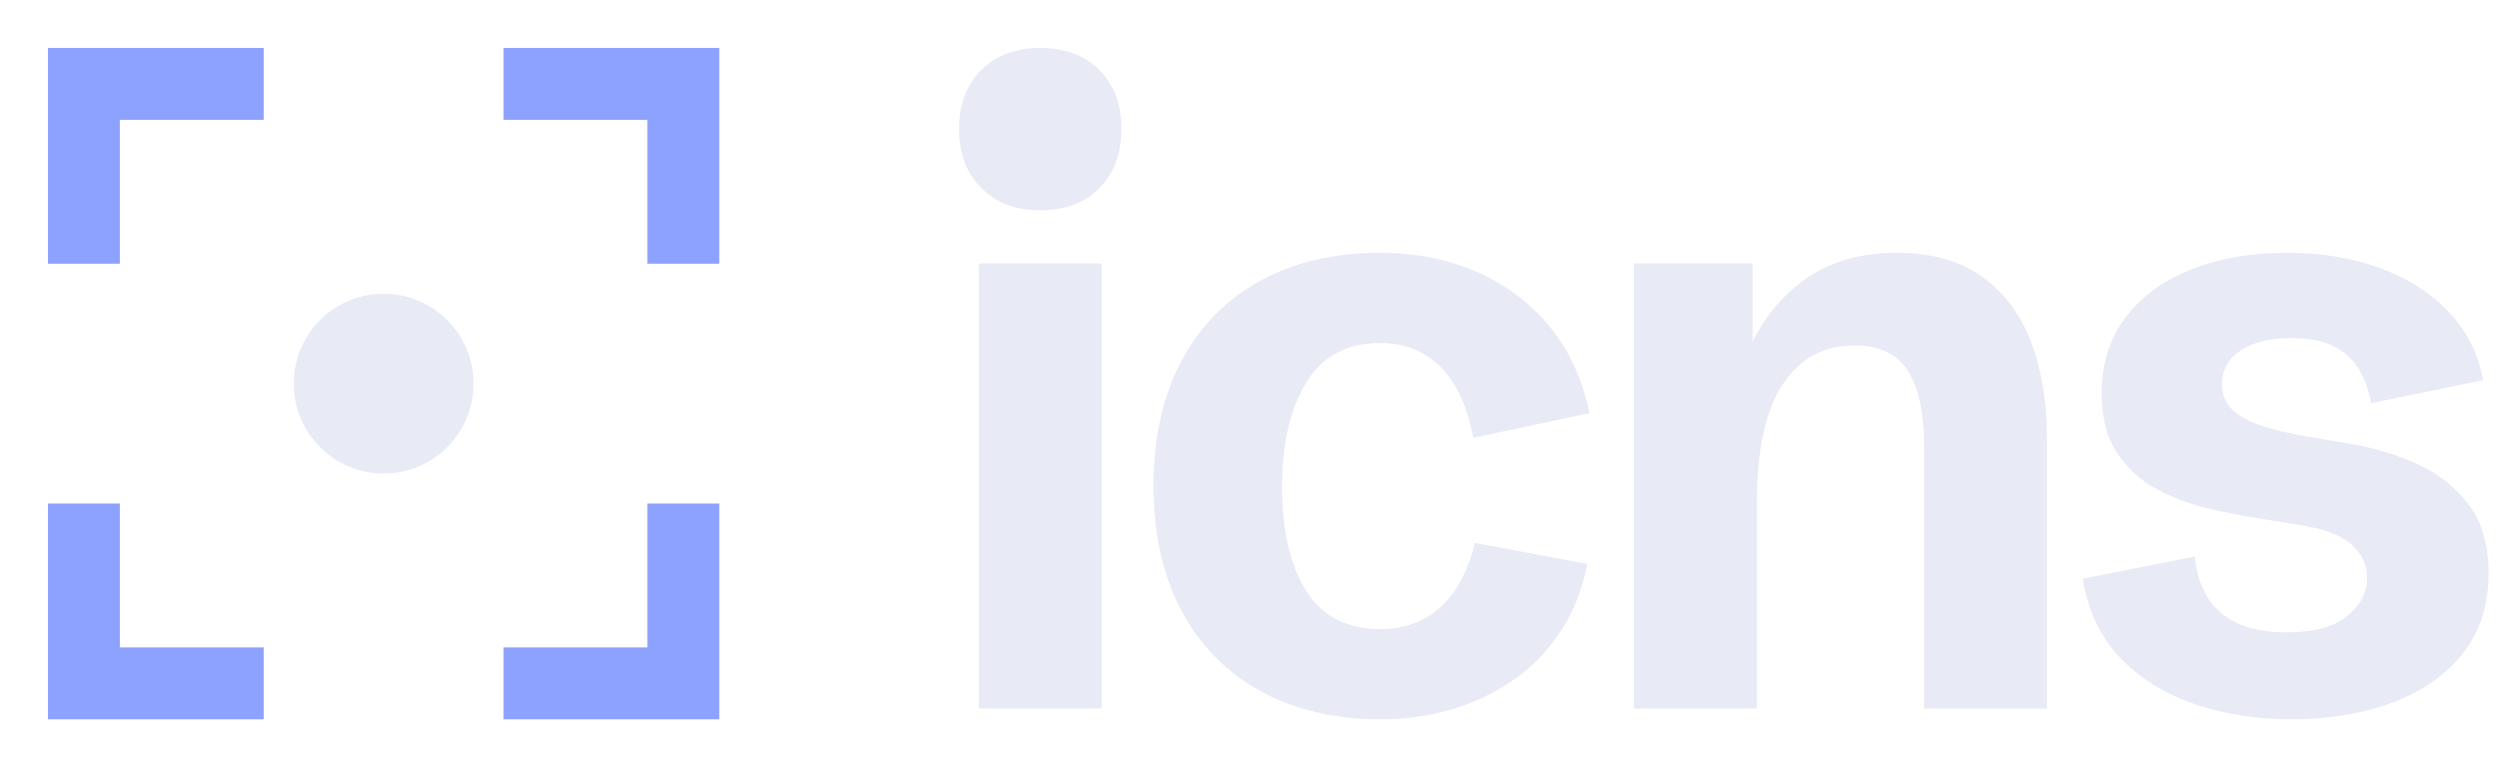
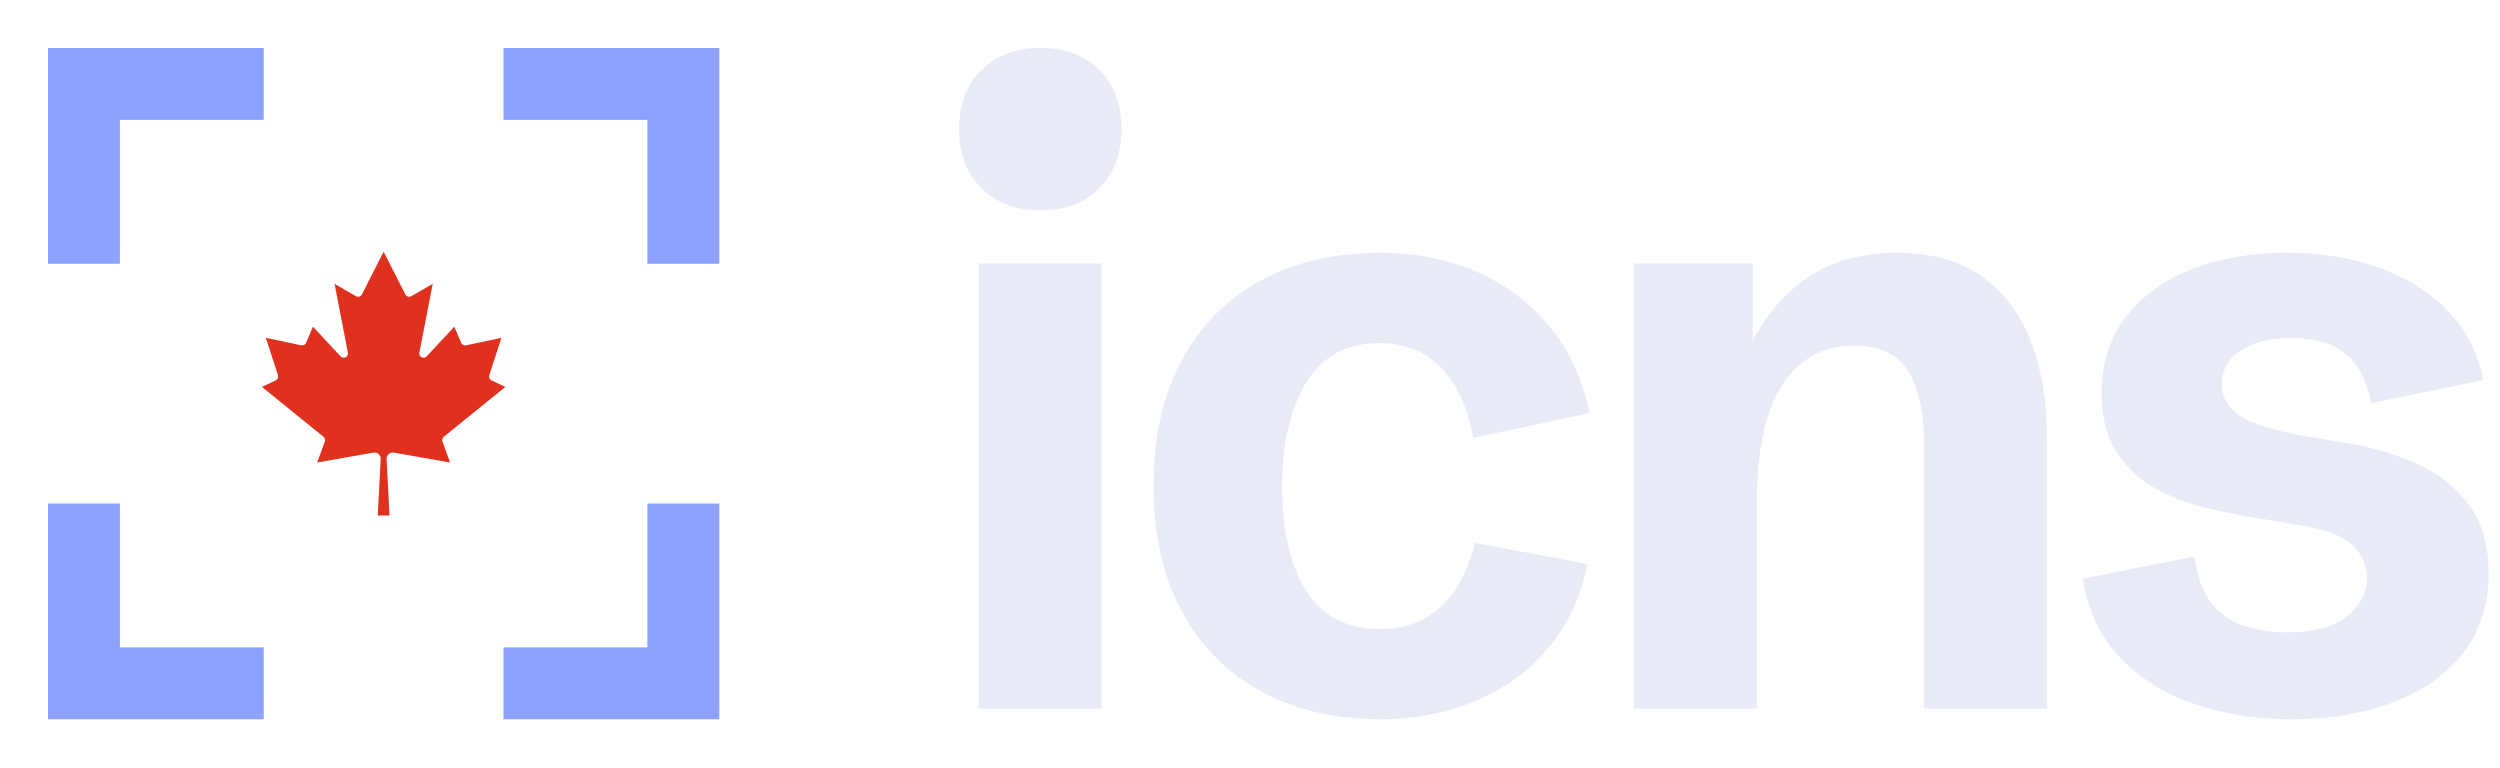
<svg xmlns="http://www.w3.org/2000/svg" viewBox="0 0 391 120" width="391" height="120" role="img" aria-label="icns">
  <g transform="scale(1.875)">
    <path d="M7 22V7h15M42 7h15v15M57 42v15H42M22 57H7V42" fill="none" stroke="#8da2ff" stroke-width="6" />
-     <circle cx="32" cy="32" r="7.5" fill="#e8ebf6" />
+     <path transform="translate(32 31.918) scale(0.005459)" d="m-90 2030 45-863a95 95 0 0 0-111-98l-859 151 116-320a65 65 0 0 0-20-73l-941-762 212-99a65 65 0 0 0 34-79l-186-572 542 115a65 65 0 0 0 73-38l105-247 423 454a65 65 0 0 0 111-57l-204-1052 327 189a65 65 0 0 0 91-27l332-652 332 652a65 65 0 0 0 91 27l327-189-204 1052a65 65 0 0 0 111 57l423-454 105 247a65 65 0 0 0 73 38l542-115-186 572a65 65 0 0 0 34 79l212 99-941 762a65 65 0 0 0-20 73l116 320-859-151a95 95 0 0 0-111 98l45 863z" fill="#e0301e" />
  </g>
  <path transform="translate(143.94,110.82)" d="M9.152 0.0V-69.609H28.359V0.0ZM18.756 -77.924Q13.02 -77.924 9.539 -81.404Q6.059 -84.885 6.059 -90.621Q6.059 -96.422 9.539 -99.87Q13.02 -103.318 18.756 -103.318Q24.557 -103.318 28.005 -99.87Q31.453 -96.422 31.453 -90.621Q31.453 -84.885 28.005 -81.404Q24.557 -77.924 18.756 -77.924ZM72.113 1.676Q61.156 1.676 53.131 -2.771Q45.107 -7.219 40.789 -15.404Q36.47 -23.59 36.47 -34.869Q36.47 -46.084 40.789 -54.27Q45.107 -62.455 53.099 -66.87Q61.091 -71.285 72.048 -71.285Q79.912 -71.285 86.679 -68.449Q93.447 -65.613 98.184 -60.038Q102.921 -54.463 104.662 -46.213L86.486 -42.346Q85.068 -49.758 81.33 -53.464Q77.591 -57.17 71.919 -57.17Q64.121 -57.17 60.35 -50.982Q56.58 -44.795 56.58 -34.611Q56.58 -24.492 60.318 -18.466Q64.056 -12.439 71.984 -12.439Q77.462 -12.439 81.233 -15.759Q85.003 -19.078 86.744 -25.91L104.339 -22.623Q103.05 -16.307 99.892 -11.698Q96.734 -7.09 92.319 -4.157Q87.904 -1.225 82.748 0.226Q77.591 1.676 72.113 1.676ZM111.612 0.0V-69.609H130.175V-57.428Q133.268 -63.615 138.683 -67.354Q144.483 -71.285 152.669 -71.285Q160.79 -71.285 165.978 -67.611Q171.167 -63.938 173.681 -57.428Q176.194 -50.918 176.194 -42.41V0.0H156.987V-41.186Q156.987 -48.598 154.538 -52.69Q152.089 -56.783 146.03 -56.783Q138.876 -56.783 134.848 -50.66Q130.819 -44.537 130.819 -31.904V0.0ZM214.405 1.676Q206.541 1.676 199.58 -0.612Q192.619 -2.9 187.85 -7.734Q183.08 -12.568 181.791 -20.303L199.323 -23.783Q199.903 -17.918 203.48 -14.921Q207.057 -11.924 213.696 -11.924Q220.076 -11.924 223.17 -14.47Q226.264 -17.016 226.264 -20.432Q226.264 -23.461 223.847 -25.652Q221.43 -27.844 215.5 -28.746L209.184 -29.777Q205.446 -30.357 201.224 -31.356Q197.002 -32.355 193.264 -34.386Q189.526 -36.416 187.141 -40.025Q184.756 -43.635 184.756 -49.307Q184.756 -56.203 188.462 -61.134Q192.168 -66.064 198.743 -68.675Q205.317 -71.285 213.76 -71.285Q221.559 -71.285 228.004 -68.997Q234.45 -66.709 238.8 -62.294Q243.151 -57.879 244.44 -51.369L226.909 -47.76Q226.457 -50.402 225.201 -52.723Q223.944 -55.043 221.366 -56.493Q218.787 -57.943 214.405 -57.943Q209.442 -57.943 206.509 -56.01Q203.576 -54.076 203.576 -50.725Q203.576 -48.275 205.22 -46.729Q206.864 -45.182 209.732 -44.247Q212.6 -43.312 216.209 -42.668L223.428 -41.443Q228.971 -40.541 233.966 -38.317Q238.961 -36.094 242.119 -31.969Q245.278 -27.844 245.278 -21.141Q245.278 -13.729 241.249 -8.637Q237.221 -3.545 230.228 -0.935Q223.235 1.676 214.405 1.676Z" fill="#e8ebf6" />
</svg>
